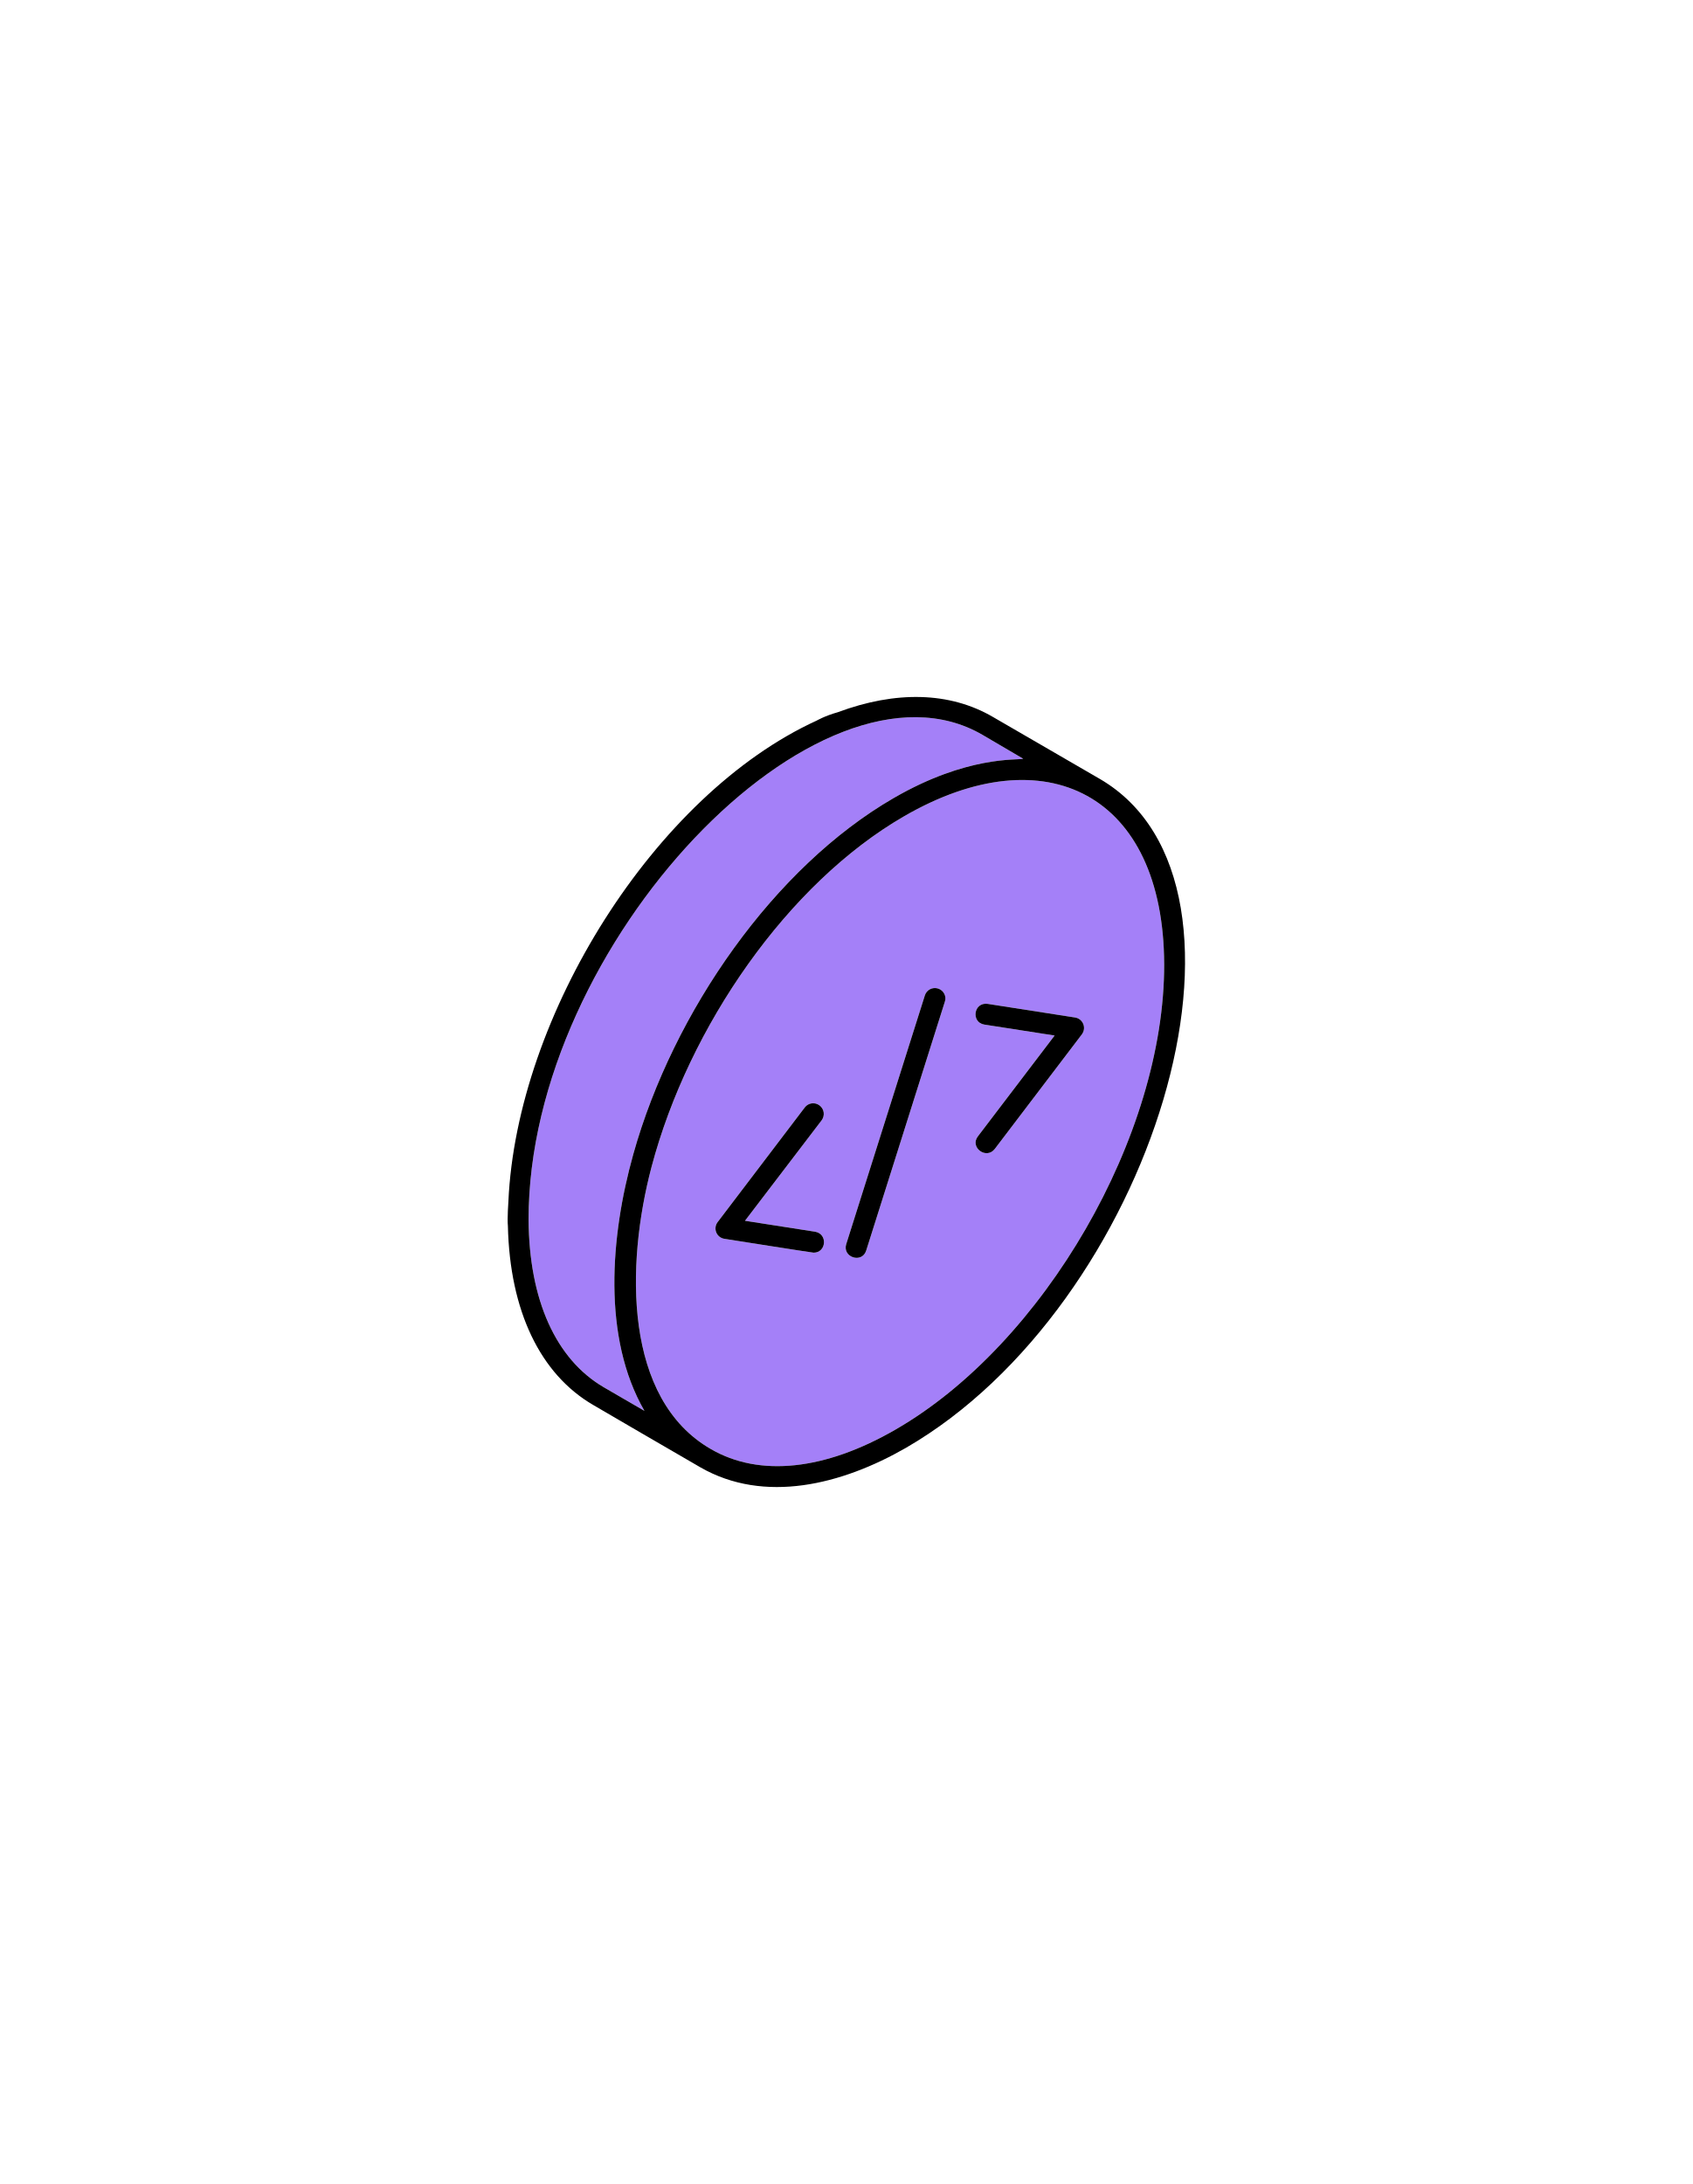
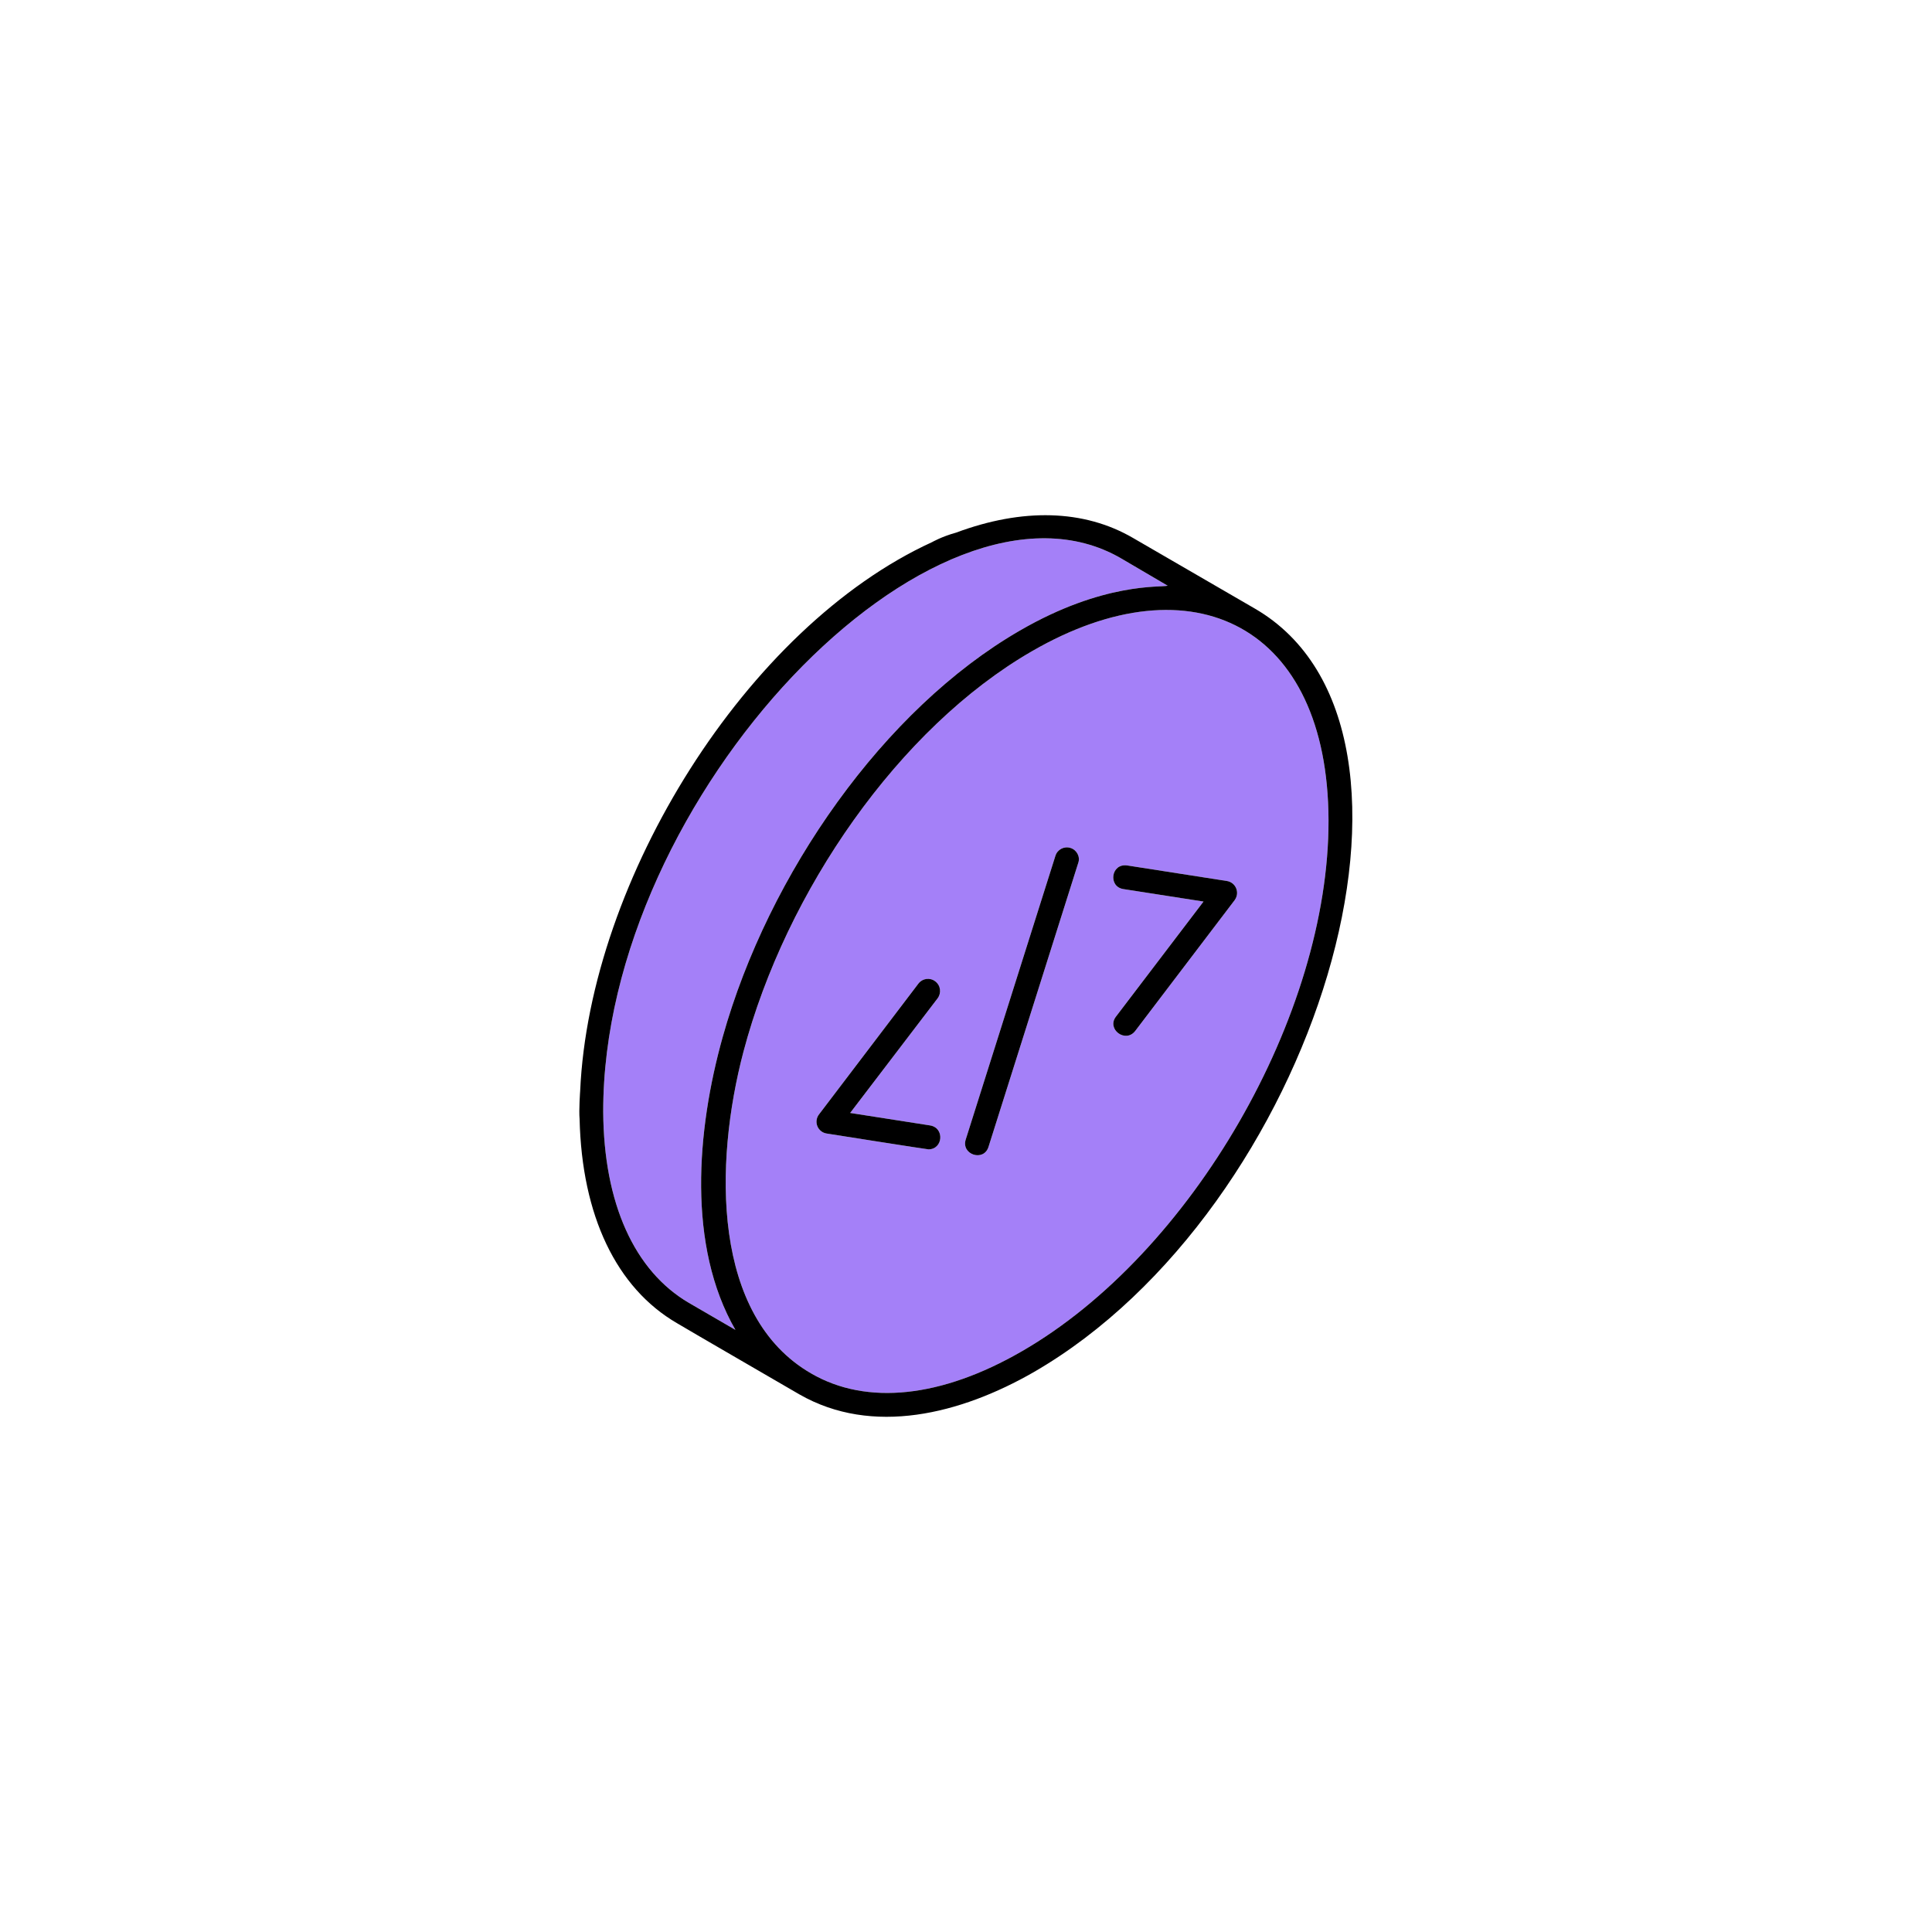
- <svg xmlns="http://www.w3.org/2000/svg" width="100" height="129" fill="none" viewBox="0 0 100 129">
-   <path fill="#A480F8" d="M35.665 81.94c-2.832-1.653-4.414-5.161-4.443-9.891-.029-16.334 17.225-34.235 26.815-28.642l2.402 1.41c-.346.1-3.307-.202-7.664 2.329-7.017 4.054-12.998 12.566-15.37 21.035-1.352 4.831-1.84 10.812.661 15.154l-2.4-1.394Z" />
-   <path fill="#A480F8" d="m51.165 73.86 4.644-14.694a.608.608 0 0 0-.403-.777.62.62 0 0 0-.776.403l-4.644 14.694c-.245.777.934 1.165 1.179.374Zm6.973-13.343 4.155.647-4.529 5.953c-.503.647.49 1.395.992.748l5.148-6.772a.623.623 0 0 0-.403-.993l-5.162-.805c-.834-.115-.992 1.093-.2 1.222Zm-9.605 5.65a.625.625 0 0 0-.129-.876.62.62 0 0 0-.863.115l-5.147 6.772a.618.618 0 0 0 .388.992c.087.014 5.19.82 5.277.82.748 0 .848-1.108.086-1.237l-4.14-.647 4.528-5.938Zm20.23-9.215c.03 10.093-7.088 22.43-15.873 27.49-4.155 2.402-8.023 2.819-10.898 1.15-5.133-2.947-5.047-10.84-3.509-16.663 2.2-8.311 8.052-16.751 14.925-20.72 8.353-4.83 15.327-1.293 15.356 8.742Z" />
-   <path fill="#000" d="m63.904 61.093-5.148 6.772c-.503.647-1.495-.101-.992-.748l4.53-5.953-4.156-.647c-.79-.13-.633-1.337.201-1.222l5.162.805c.46.072.69.604.403.992ZM51.165 73.86c-.245.791-1.424.403-1.18-.374l4.645-14.694a.62.62 0 0 1 .776-.403c.33.1.518.46.403.777L51.165 73.86Zm-3.02-1.107c.762.13.662 1.237-.086 1.237-.086 0-5.19-.805-5.277-.82a.618.618 0 0 1-.388-.992l5.147-6.772a.62.62 0 0 1 .863-.115c.288.216.33.604.13.877l-4.53 5.938 4.141.647Z" />
-   <path fill="#000" d="M41.992 85.593c2.875 1.668 6.743 1.25 10.898-1.15 8.785-5.061 15.902-17.398 15.874-27.491-.03-10.036-7.003-13.573-15.356-8.742-6.873 3.968-12.725 12.408-14.925 20.718-1.538 5.824-1.624 13.717 3.509 16.665Zm-6.327-3.652 2.401 1.394c-2.502-4.342-2.013-10.323-.661-15.154 2.372-8.469 8.354-16.98 15.37-21.035 4.357-2.53 7.319-2.229 7.664-2.33l-2.401-1.409c-9.59-5.593-26.844 12.308-26.816 28.642.029 4.73 1.61 8.238 4.443 9.892Zm5.708 4.73c-1.581-.92-5.68-3.292-6.326-3.68-3.149-1.827-4.932-5.58-5.047-10.569-.043-.46.029-1.452.029-1.452.489-10.956 8.627-24.026 18.217-28.411 0 0 .503-.287 1.236-.489 3.437-1.28 6.614-1.208 9.16.273 0 0 5.837 3.38 6.326 3.667 10.726 6.254 3.077 31.114-11.46 39.51-3.781 2.172-8.353 3.322-12.135 1.151Z" />
+ <svg xmlns="http://www.w3.org/2000/svg" width="100" height="100" fill="none" viewBox="0 0 100 100">
+   <path fill="#A480F8" d="M35.665 67.44c-2.832-1.653-4.414-5.161-4.443-9.891-.029-16.334 17.225-34.235 26.815-28.642l2.402 1.41c-.346.1-3.307-.202-7.664 2.329-7.017 4.054-12.998 12.566-15.37 21.035-1.352 4.831-1.84 10.812.661 15.154l-2.4-1.394Z" />
+   <path fill="#A480F8" d="m51.165 59.36 4.644-14.694a.608.608 0 0 0-.403-.777.62.62 0 0 0-.776.403l-4.644 14.694c-.245.777.934 1.165 1.179.374Zm6.973-13.343 4.155.647-4.529 5.953c-.503.647.49 1.395.992.748l5.148-6.773a.623.623 0 0 0-.403-.992l-5.162-.805c-.834-.115-.992 1.093-.2 1.222Zm-9.605 5.65a.625.625 0 0 0-.129-.876.62.62 0 0 0-.863.115l-5.147 6.772a.618.618 0 0 0 .388.992c.087.014 5.19.82 5.277.82.748 0 .848-1.108.086-1.237l-4.14-.647 4.528-5.938Zm20.23-9.215c.03 10.093-7.088 22.43-15.873 27.49-4.155 2.402-8.023 2.819-10.898 1.15-5.133-2.947-5.047-10.84-3.509-16.663 2.2-8.311 8.052-16.751 14.925-20.72 8.353-4.83 15.327-1.293 15.356 8.742Z" />
+   <path fill="#000" d="m63.904 46.593-5.148 6.772c-.503.647-1.495-.101-.992-.748l4.53-5.953-4.156-.647c-.79-.13-.633-1.337.201-1.222l5.162.805c.46.072.69.604.403.992ZM51.165 59.36c-.245.791-1.424.403-1.18-.374l4.645-14.694a.62.62 0 0 1 .776-.403c.33.1.518.46.403.777L51.165 59.36Zm-3.02-1.107c.762.13.662 1.237-.086 1.237-.086 0-5.19-.806-5.277-.82a.618.618 0 0 1-.388-.992l5.147-6.772a.62.62 0 0 1 .863-.115c.288.216.33.604.13.877l-4.53 5.938 4.141.647Z" />
+   <path fill="#000" d="M41.992 71.093c2.875 1.668 6.743 1.25 10.898-1.15 8.785-5.061 15.902-17.398 15.874-27.491-.03-10.036-7.003-13.573-15.356-8.742-6.873 3.968-12.725 12.408-14.925 20.718-1.538 5.824-1.624 13.717 3.509 16.665Zm-6.327-3.652 2.401 1.394c-2.502-4.342-2.013-10.323-.661-15.154 2.372-8.469 8.354-16.98 15.37-21.035 4.357-2.53 7.319-2.229 7.664-2.33l-2.401-1.409c-9.59-5.593-26.844 12.308-26.816 28.642.029 4.73 1.61 8.238 4.443 9.892Zm5.708 4.73c-1.581-.92-5.68-3.292-6.326-3.68-3.149-1.827-4.932-5.58-5.047-10.569-.043-.46.029-1.452.029-1.452.489-10.956 8.627-24.026 18.217-28.411 0 0 .503-.288 1.236-.489 3.437-1.28 6.614-1.208 9.16.273 0 0 5.837 3.38 6.326 3.667 10.726 6.254 3.077 31.114-11.46 39.51-3.781 2.172-8.353 3.322-12.135 1.151Z" />
</svg>
